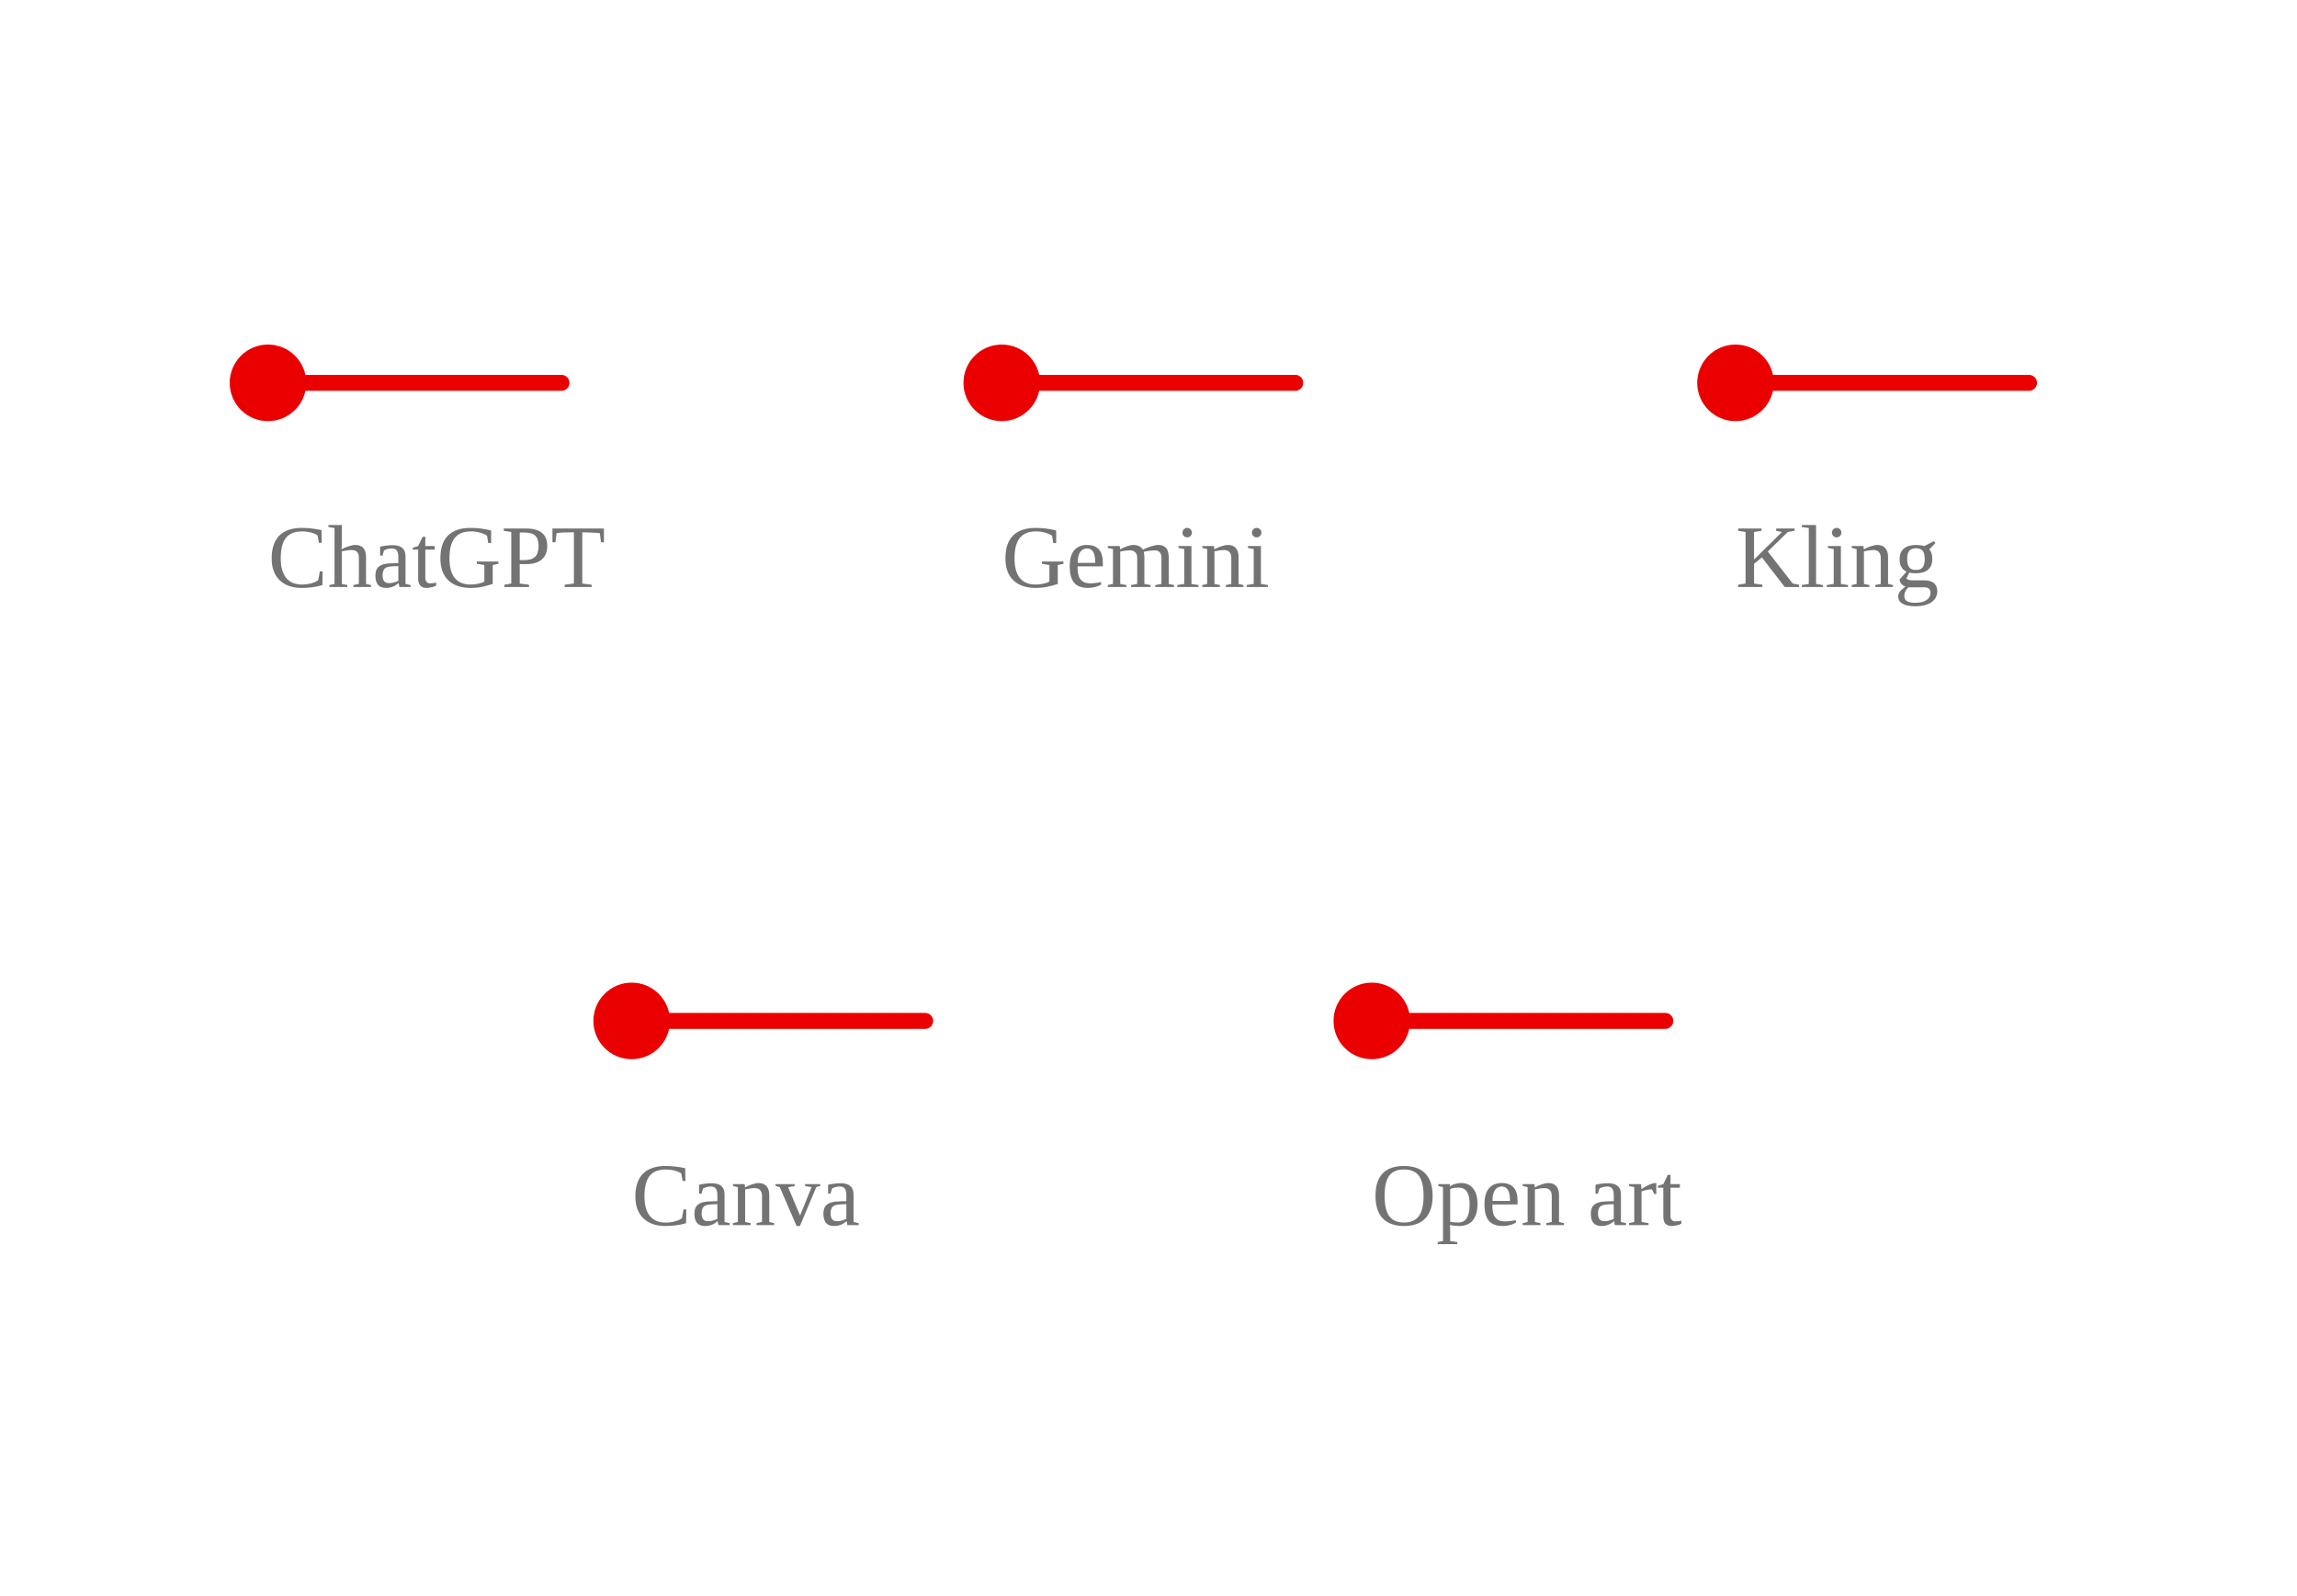
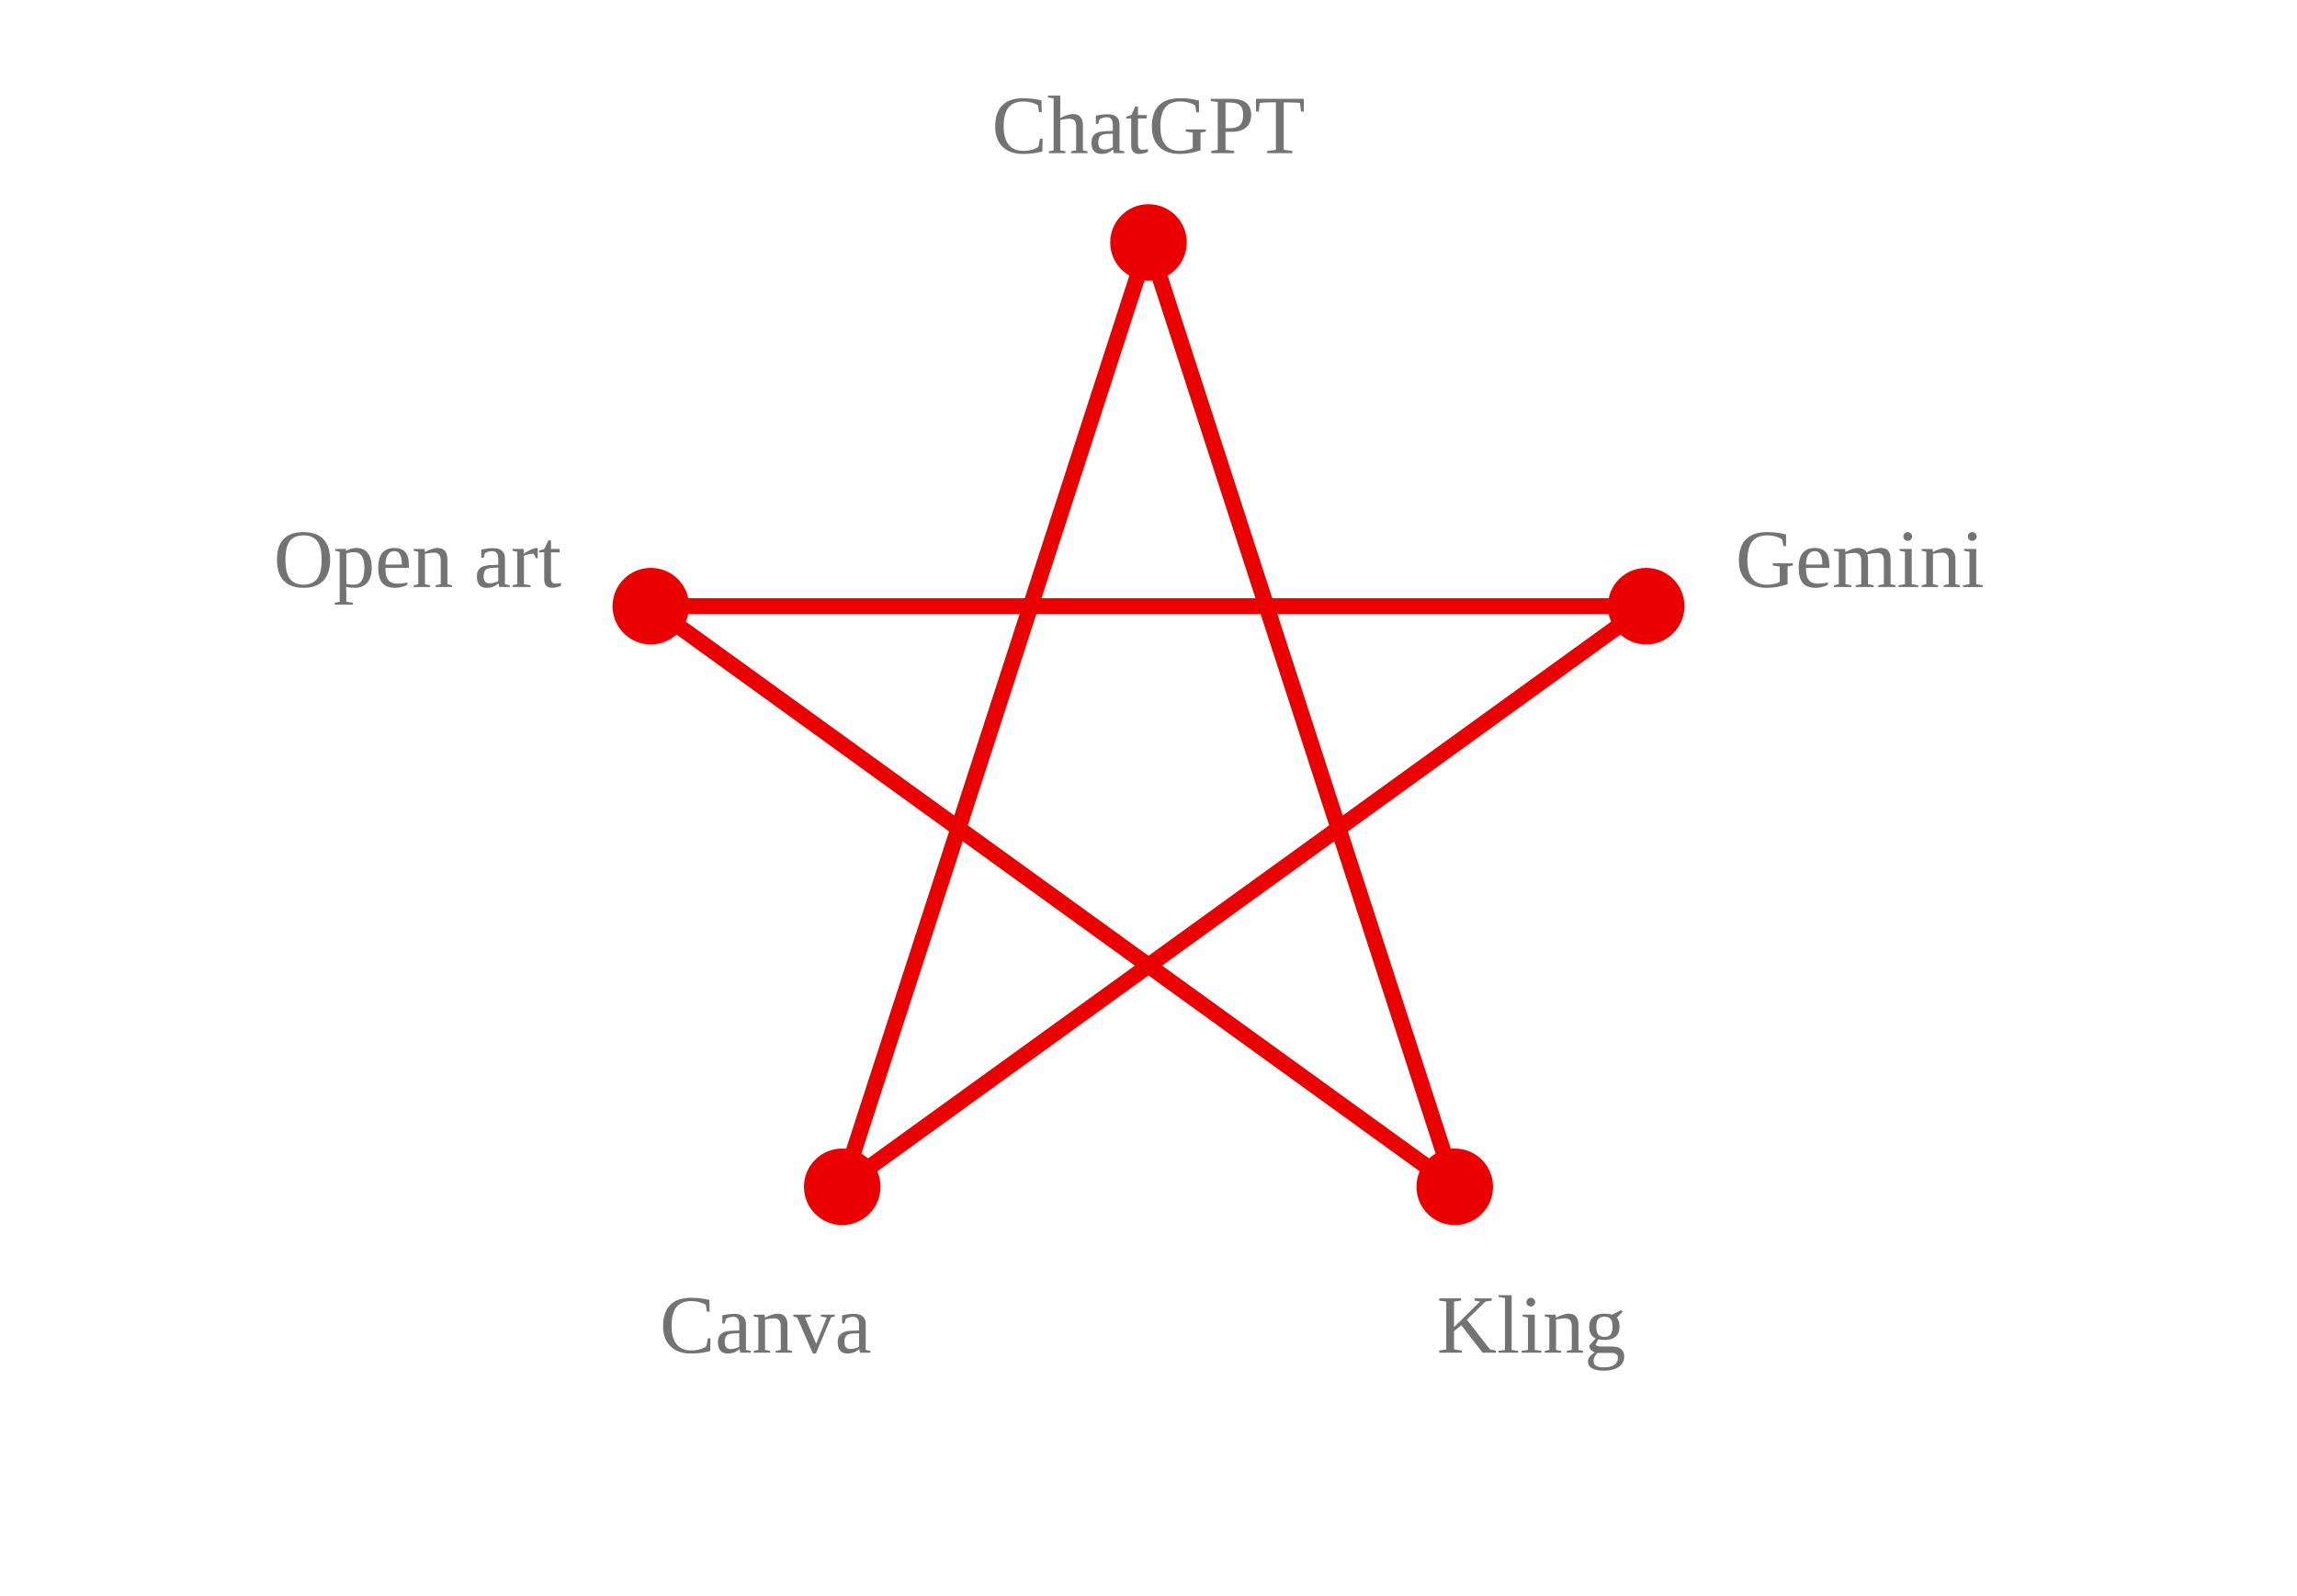
- <svg viewBox="0 0 360 250" role="img" aria-label="Five separate tools — ChatGPT, Gemini, Kling, Canva and Open art — with nothing joining one to the next.">
-   <g stroke="#ea0000" stroke-width="2.5" stroke-linecap="round">
-     <line x1="42" y1="60" x2="88" y2="60" />
-     <line x1="157" y1="60" x2="203" y2="60" />
-     <line x1="272" y1="60" x2="318" y2="60" />
-     <line x1="99" y1="160" x2="145" y2="160" />
-     <line x1="215" y1="160" x2="261" y2="160" />
+ <svg viewBox="0 0 360 250" role="img" aria-label="The work crosses and re-crosses five tools — ChatGPT, Gemini, Kling, Canva and Open art — tracing a star rather than a line.">
+   <path d="M180,38 L228,186 L102,95 L258,95 L132,186 Z" fill="none" stroke="#ea0000" stroke-width="2.5" stroke-linecap="round" stroke-linejoin="round" />
+   <g fill="#ea0000">
+     <circle cx="180" cy="38" r="6" />
+     <circle cx="258" cy="95" r="6" />
+     <circle cx="228" cy="186" r="6" />
+     <circle cx="132" cy="186" r="6" />
+     <circle cx="102" cy="95" r="6" />
  </g>
-   <g fill="#ea0000">
-     <circle cx="42" cy="60" r="6" />
-     <circle cx="157" cy="60" r="6" />
-     <circle cx="272" cy="60" r="6" />
-     <circle cx="99" cy="160" r="6" />
-     <circle cx="215" cy="160" r="6" />
-   </g>
-   <g font-size="14" fill="currentColor" opacity=".55">
-     <text x="42" y="92">ChatGPT</text>
-     <text x="157" y="92">Gemini</text>
-     <text x="272" y="92">Kling</text>
-     <text x="99" y="192">Canva</text>
-     <text x="215" y="192">Open art</text>
+   <g font-size="13" fill="currentColor" opacity=".55">
+     <text x="180" y="24" text-anchor="middle">ChatGPT</text>
+     <text x="272" y="92">Gemini</text>
+     <text x="240" y="212" text-anchor="middle">Kling</text>
+     <text x="120" y="212" text-anchor="middle">Canva</text>
+     <text x="88" y="92" text-anchor="end">Open art</text>
  </g>
</svg>
